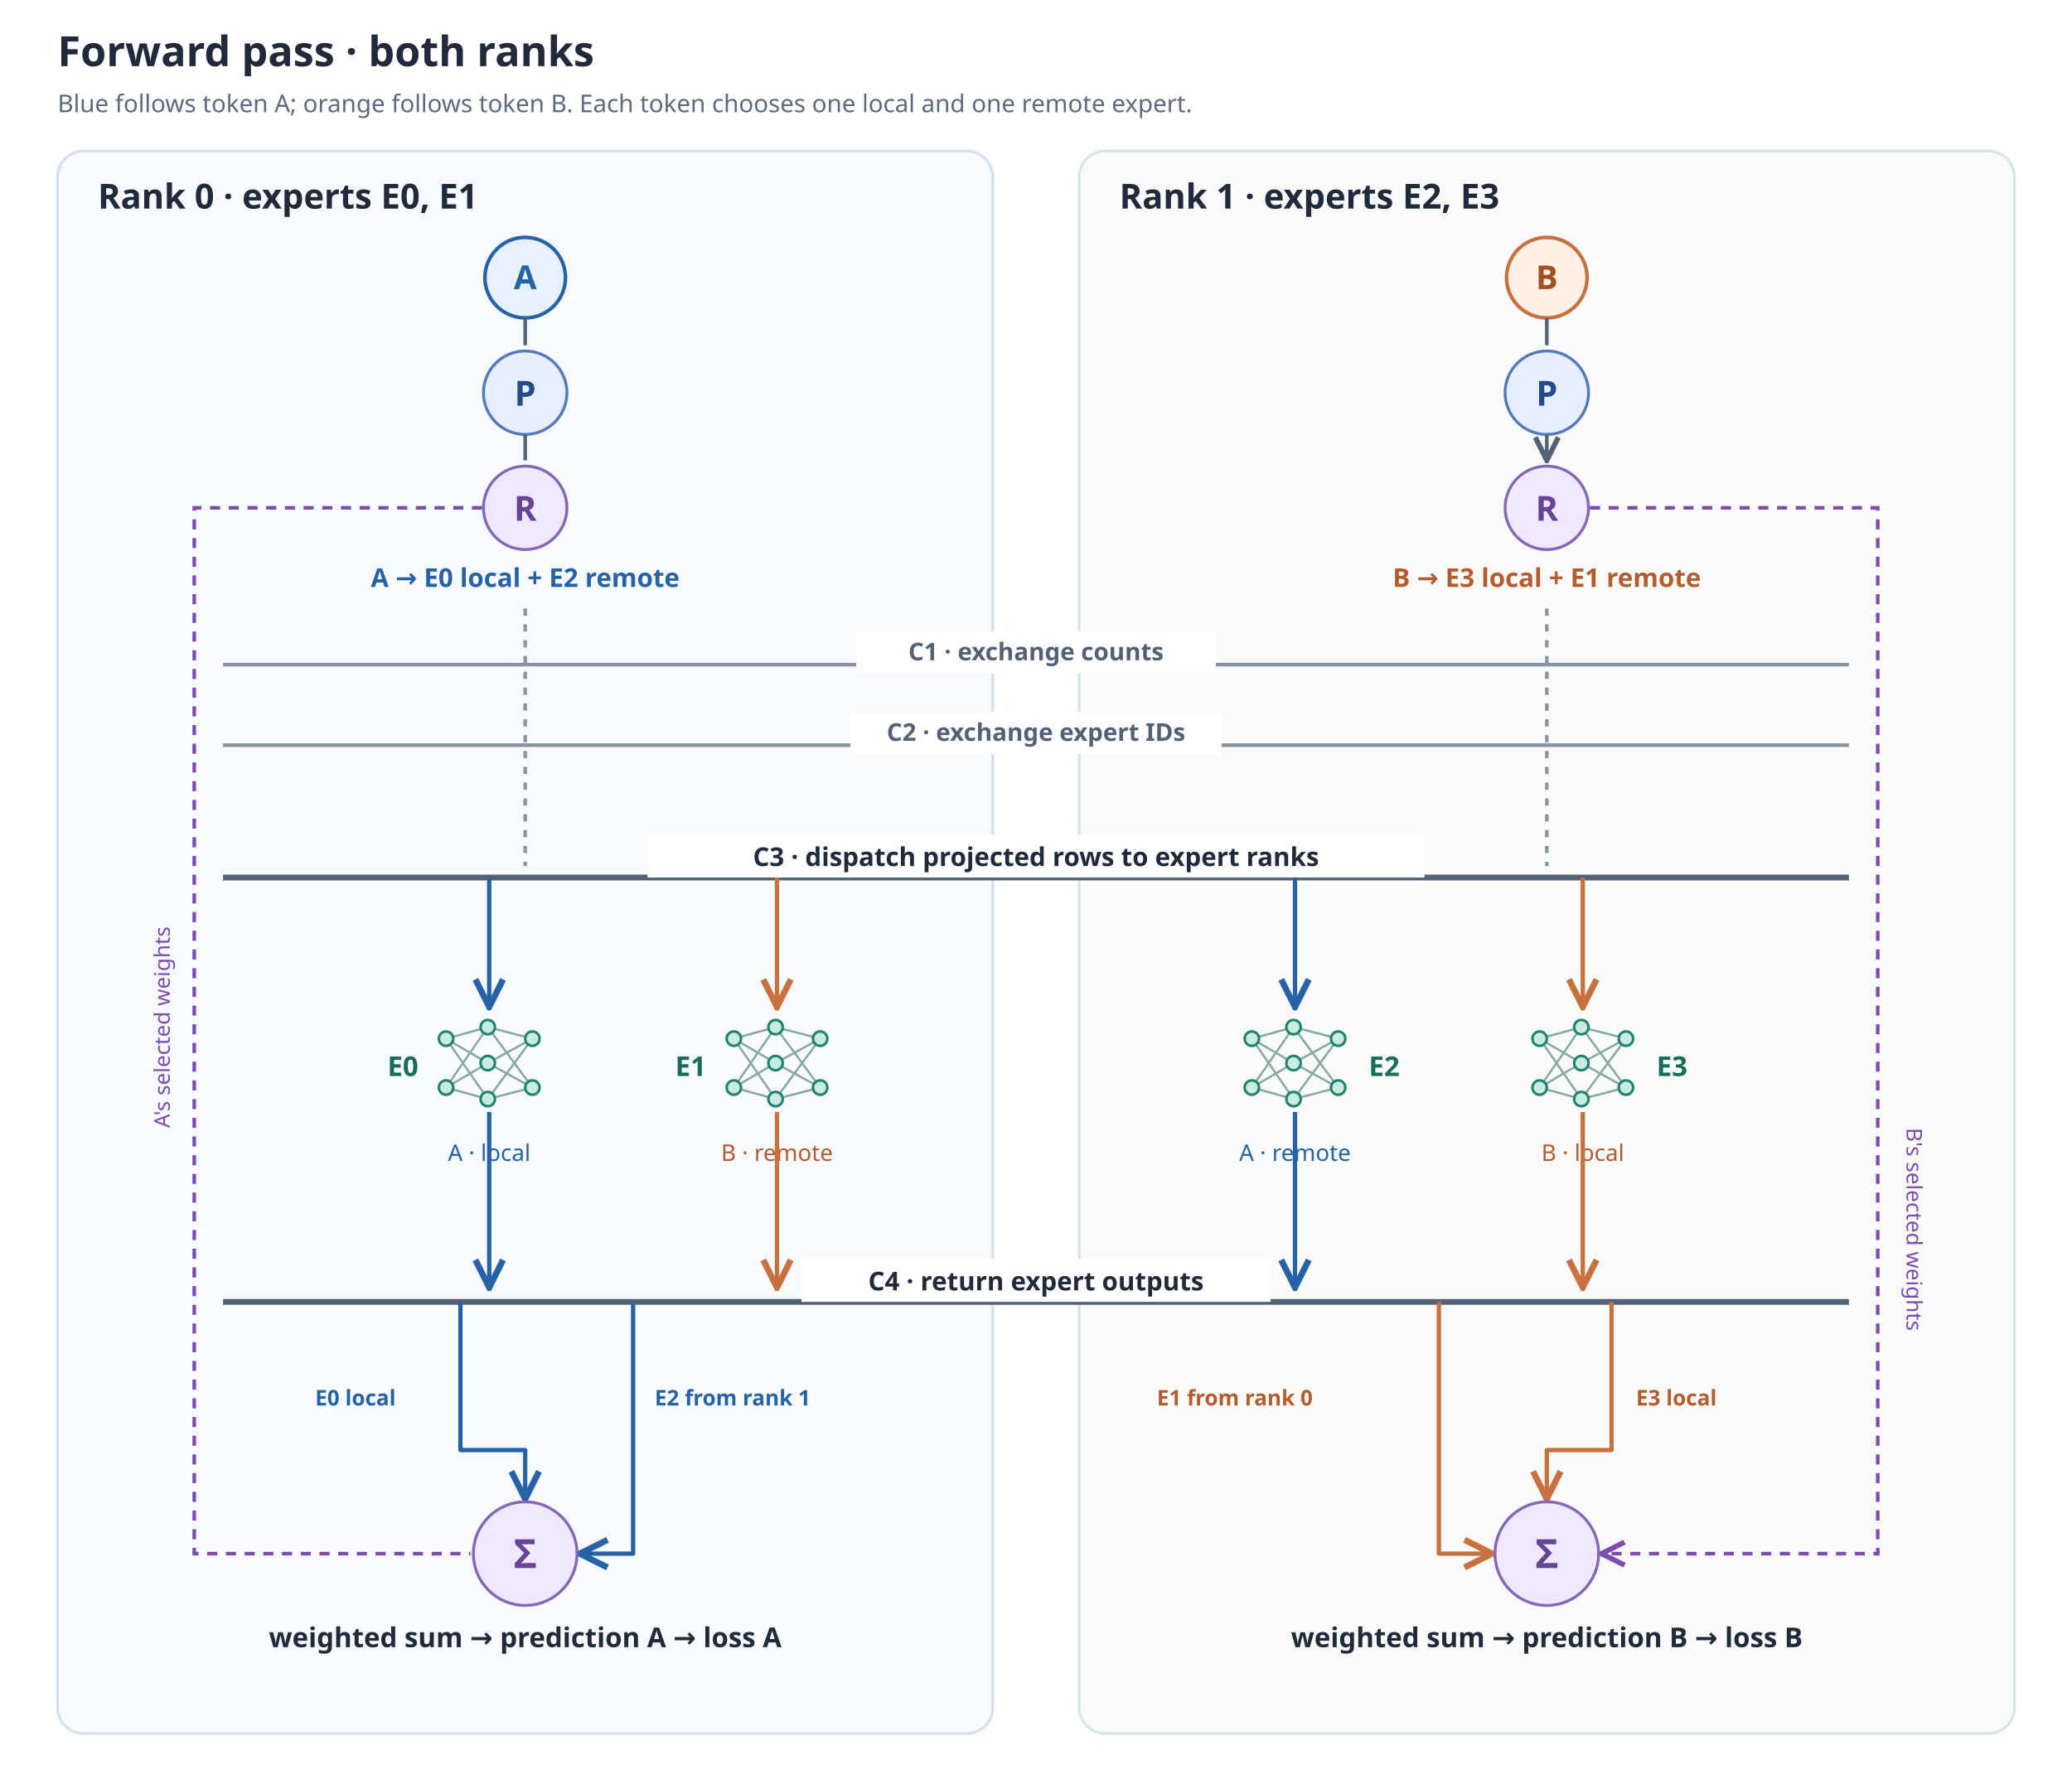
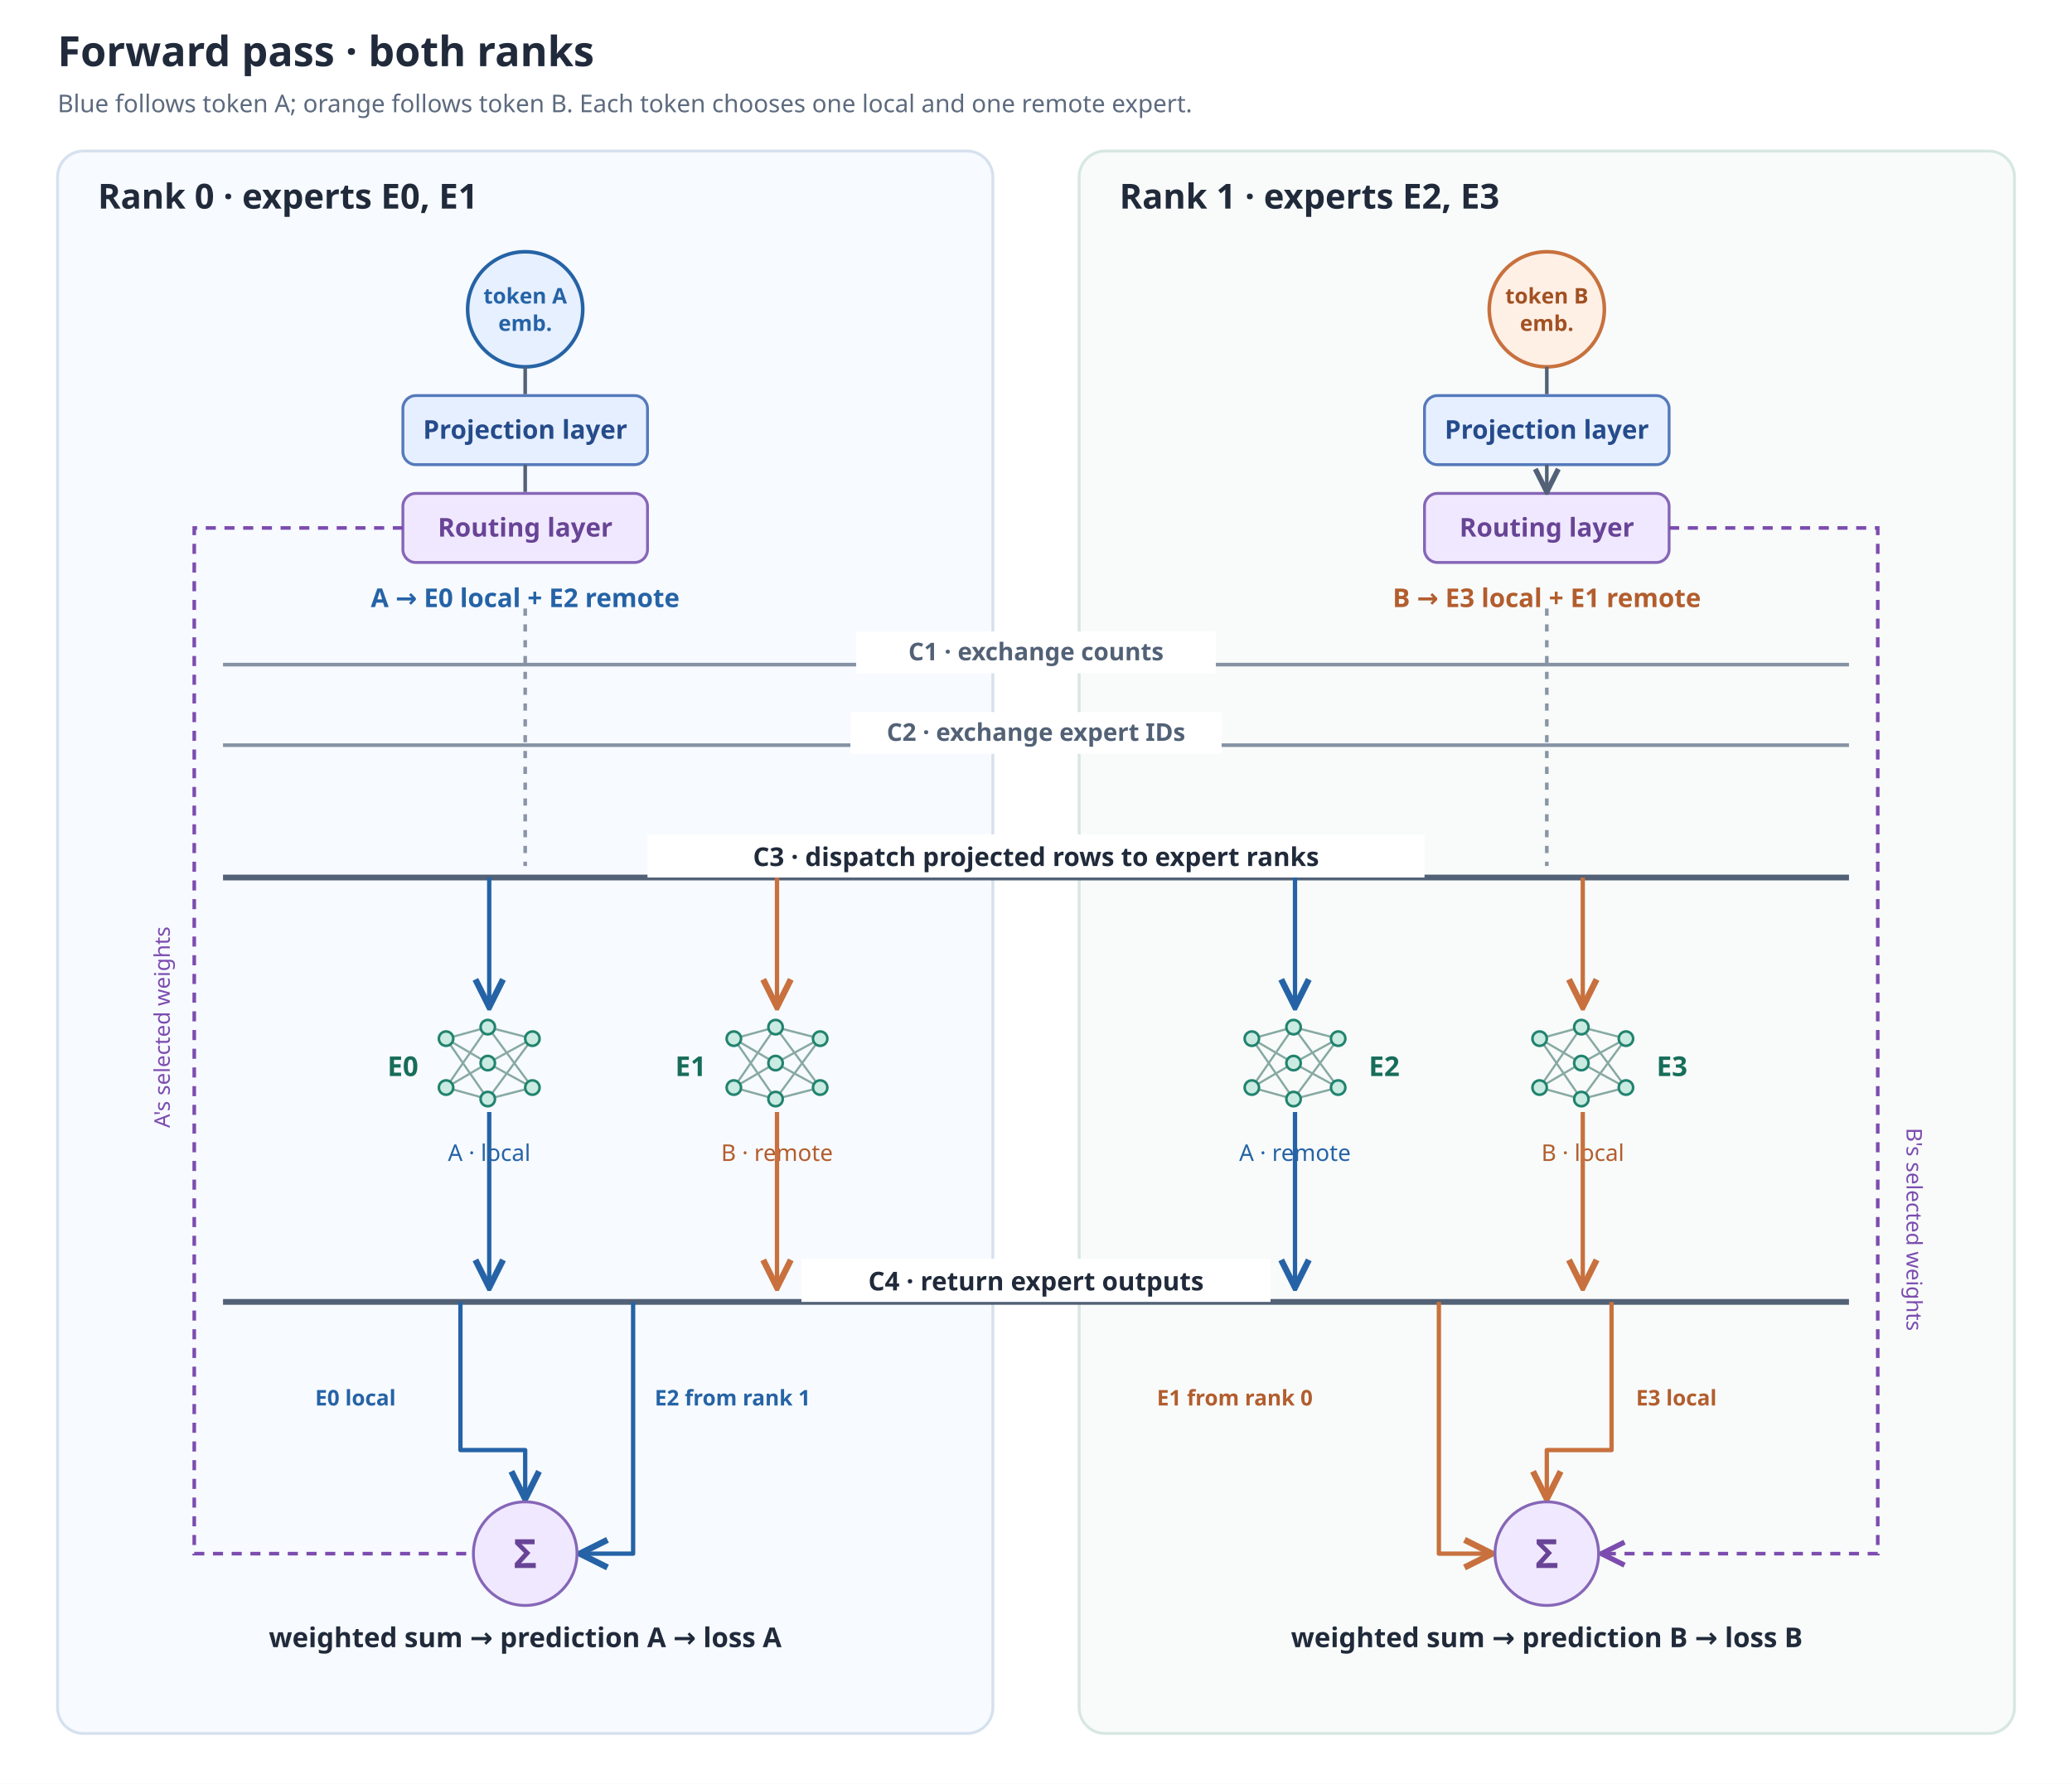
<svg xmlns="http://www.w3.org/2000/svg" xmlns:xlink="http://www.w3.org/1999/xlink" viewBox="0 0 1440 1240" role="img" aria-labelledby="title desc">
  <defs>
    <marker id="gray-arrow" viewBox="0 0 10 10" refX="9" refY="5" markerWidth="8" markerHeight="8" orient="auto-start-reverse">
      <path d="M1 1L9 5L1 9" fill="none" stroke="#526176" stroke-width="1.8" />
    </marker>
    <marker id="blue-arrow" viewBox="0 0 10 10" refX="9" refY="5" markerWidth="8" markerHeight="8" orient="auto">
      <path d="M1 1L9 5L1 9" fill="none" stroke="#2563a6" stroke-width="1.8" />
    </marker>
    <marker id="orange-arrow" viewBox="0 0 10 10" refX="9" refY="5" markerWidth="8" markerHeight="8" orient="auto">
      <path d="M1 1L9 5L1 9" fill="none" stroke="#c8713e" stroke-width="1.8" />
    </marker>
    <marker id="purple-arrow" viewBox="0 0 10 10" refX="9" refY="5" markerWidth="8" markerHeight="8" orient="auto">
      <path d="M1 1L9 5L1 9" fill="none" stroke="#7c4caf" stroke-width="1.8" />
    </marker>
    <symbol id="expert" viewBox="0 0 76 68">
      <g fill="none" stroke="#87a9a2" stroke-width="1.5">
        <path d="M8 17L37 9M8 17L37 34M8 17L37 59M8 51L37 9M8 51L37 34M8 51L37 59M37 9L68 17M37 9L68 51M37 34L68 17M37 34L68 51M37 59L68 17M37 59L68 51" />
      </g>
      <g fill="#c9ebe2" stroke="#21836e" stroke-width="1.8">
        <circle cx="8" cy="17" r="5" />
        <circle cx="8" cy="51" r="5" />
        <circle cx="37" cy="9" r="5" />
        <circle cx="37" cy="34" r="5" />
        <circle cx="37" cy="59" r="5" />
        <circle cx="68" cy="17" r="5" />
        <circle cx="68" cy="51" r="5" />
      </g>
    </symbol>
  </defs>
  <rect width="1440" height="1240" fill="#fff" />
  <text x="40" y="46" fill="#202a3a" font-family="system-ui,sans-serif" font-size="29" font-weight="700">Forward pass · both ranks</text>
  <text x="40" y="78" fill="#5c6a7e" font-family="system-ui,sans-serif" font-size="17">Blue follows token A; orange follows token B. Each token chooses one local and one remote expert.</text>
  <rect x="40" y="105" width="650" height="1100" rx="18" fill="#f7faff" stroke="#d6e1ee" stroke-width="2" />
  <rect x="750" y="105" width="650" height="1100" rx="18" fill="#f8fbfa" stroke="#d7e7e2" stroke-width="2" />
  <text x="68" y="145" fill="#202a3a" font-family="system-ui,sans-serif" font-size="24" font-weight="700">Rank 0 · experts E0, E1</text>
  <text x="778" y="145" fill="#202a3a" font-family="system-ui,sans-serif" font-size="24" font-weight="700">Rank 1 · experts E2, E3</text>
  <g font-family="system-ui,sans-serif" text-anchor="middle">
-     <circle cx="365" cy="193" r="28" fill="#e7f0ff" stroke="#2563a6" stroke-width="2.5" />
-     <text x="365" y="201" fill="#2563a6" font-size="23" font-weight="700">A</text>
-     <circle cx="1075" cy="193" r="28" fill="#fff0e6" stroke="#c8713e" stroke-width="2.5" />
-     <text x="1075" y="201" fill="#a25122" font-size="23" font-weight="700">B</text>
-     <circle cx="365" cy="273" r="29" fill="#e6efff" stroke="#5579bb" stroke-width="2" />
-     <text x="365" y="282" fill="#254b8b" font-size="24" font-weight="700">P</text>
-     <circle cx="1075" cy="273" r="29" fill="#e6efff" stroke="#5579bb" stroke-width="2" />
-     <text x="1075" y="282" fill="#254b8b" font-size="24" font-weight="700">P</text>
-     <circle cx="365" cy="353" r="29" fill="#f0e8ff" stroke="#8666b7" stroke-width="2" />
-     <text x="365" y="362" fill="#684496" font-size="24" font-weight="700">R</text>
-     <circle cx="1075" cy="353" r="29" fill="#f0e8ff" stroke="#8666b7" stroke-width="2" />
-     <text x="1075" y="362" fill="#684496" font-size="24" font-weight="700">R</text>
-     <text x="365" y="408" fill="#2563a6" font-size="18" font-weight="700">A → E0 local + E2 remote</text>
-     <text x="1075" y="408" fill="#b35d2e" font-size="18" font-weight="700">B → E3 local + E1 remote</text>
+     <circle cx="365" cy="215" r="40" fill="#e7f0ff" stroke="#2563a6" stroke-width="2.5" />
+     <text x="365" y="211" fill="#2563a6" font-size="15" font-weight="700">token A</text>
+     <text x="365" y="230" fill="#2563a6" font-size="15" font-weight="700">emb.</text>
+     <circle cx="1075" cy="215" r="40" fill="#fff0e6" stroke="#c8713e" stroke-width="2.5" />
+     <text x="1075" y="211" fill="#a25122" font-size="15" font-weight="700">token B</text>
+     <text x="1075" y="230" fill="#a25122" font-size="15" font-weight="700">emb.</text>
+     <rect x="280" y="275" width="170" height="48" rx="9" fill="#e6efff" stroke="#5579bb" stroke-width="2" />
+     <text x="365" y="305" fill="#254b8b" font-size="18" font-weight="700">Projection layer</text>
+     <rect x="990" y="275" width="170" height="48" rx="9" fill="#e6efff" stroke="#5579bb" stroke-width="2" />
+     <text x="1075" y="305" fill="#254b8b" font-size="18" font-weight="700">Projection layer</text>
+     <rect x="280" y="343" width="170" height="48" rx="9" fill="#f0e8ff" stroke="#8666b7" stroke-width="2" />
+     <text x="365" y="373" fill="#684496" font-size="18" font-weight="700">Routing layer</text>
+     <rect x="990" y="343" width="170" height="48" rx="9" fill="#f0e8ff" stroke="#8666b7" stroke-width="2" />
+     <text x="1075" y="373" fill="#684496" font-size="18" font-weight="700">Routing layer</text>
+     <text x="365" y="422" fill="#2563a6" font-size="18" font-weight="700">A → E0 local + E2 remote</text>
+     <text x="1075" y="422" fill="#b35d2e" font-size="18" font-weight="700">B → E3 local + E1 remote</text>
  </g>
  <g fill="none" stroke="#526176" stroke-width="2.5" marker-end="url(#gray-arrow)">
-     <path d="M365 221V240M365 302V320M1075 221V240M1075 302V320" />
+     <path d="M365 255V274M365 323V342M1075 255V274M1075 323V342" />
  </g>
  <g fill="none" stroke="#8492a3" stroke-width="2.5">
    <path d="M155 462H1285M155 518H1285" />
  </g>
  <g font-family="system-ui,sans-serif" text-anchor="middle" fill="#526176" font-size="17" font-weight="700">
    <rect x="595" y="439" width="250" height="29" fill="#fff" />
    <text x="720" y="459">C1 · exchange counts</text>
    <rect x="591" y="495" width="258" height="29" fill="#fff" />
    <text x="720" y="515">C2 · exchange expert IDs</text>
  </g>
  <path d="M365 423V602M1075 423V602" fill="none" stroke="#8995a5" stroke-width="2.5" stroke-dasharray="5 6" />
  <path d="M155 610H1285" fill="none" stroke="#526176" stroke-width="4" />
  <rect x="450" y="580" width="540" height="30" fill="#fff" />
  <text x="720" y="602" text-anchor="middle" fill="#202a3a" font-family="system-ui,sans-serif" font-size="18" font-weight="700">C3 · dispatch projected rows to expert ranks</text>
  <g fill="none" stroke-width="3" marker-end="url(#blue-arrow)">
    <path d="M340 610V700" stroke="#2563a6" />
    <path d="M900 610V700" stroke="#2563a6" />
  </g>
  <g fill="none" stroke-width="3" marker-end="url(#orange-arrow)">
    <path d="M540 610V700" stroke="#c8713e" />
    <path d="M1100 610V700" stroke="#c8713e" />
  </g>
  <g font-family="system-ui,sans-serif" text-anchor="middle">
    <text x="280" y="748" fill="#176d5a" font-size="19" font-weight="700">E0</text>
    <text x="480" y="748" fill="#176d5a" font-size="19" font-weight="700">E1</text>
    <text x="962" y="748" fill="#176d5a" font-size="19" font-weight="700">E2</text>
    <text x="1162" y="748" fill="#176d5a" font-size="19" font-weight="700">E3</text>
    <use xlink:href="#expert" x="302" y="705" width="76" height="68" />
    <use xlink:href="#expert" x="502" y="705" width="76" height="68" />
    <use xlink:href="#expert" x="862" y="705" width="76" height="68" />
    <use xlink:href="#expert" x="1062" y="705" width="76" height="68" />
    <text x="340" y="807" fill="#2563a6" font-size="16">A · local</text>
    <text x="540" y="807" fill="#b35d2e" font-size="16">B · remote</text>
    <text x="900" y="807" fill="#2563a6" font-size="16">A · remote</text>
    <text x="1100" y="807" fill="#b35d2e" font-size="16">B · local</text>
  </g>
  <g fill="none" stroke-width="3" marker-end="url(#blue-arrow)">
    <path d="M340 773V895" stroke="#2563a6" />
    <path d="M900 773V895" stroke="#2563a6" />
  </g>
  <g fill="none" stroke-width="3" marker-end="url(#orange-arrow)">
    <path d="M540 773V895" stroke="#c8713e" />
    <path d="M1100 773V895" stroke="#c8713e" />
  </g>
  <path d="M155 905H1285" fill="none" stroke="#526176" stroke-width="4" />
  <rect x="557" y="875" width="326" height="30" fill="#fff" />
  <text x="720" y="897" text-anchor="middle" fill="#202a3a" font-family="system-ui,sans-serif" font-size="18" font-weight="700">C4 · return expert outputs</text>
  <g fill="none" stroke-width="3" stroke-linejoin="round">
    <path d="M320 905V1008H365V1042" stroke="#2563a6" marker-end="url(#blue-arrow)" />
    <path d="M440 905V1080H403" stroke="#2563a6" marker-end="url(#blue-arrow)" />
    <path d="M1000 905V1080H1037" stroke="#c8713e" marker-end="url(#orange-arrow)" />
    <path d="M1120 905V1008H1075V1042" stroke="#c8713e" marker-end="url(#orange-arrow)" />
  </g>
  <g font-family="system-ui,sans-serif" font-size="15" font-weight="700">
    <text x="219" y="977" fill="#2563a6">E0 local</text>
    <text x="455" y="977" fill="#2563a6">E2 from rank 1</text>
    <text x="804" y="977" fill="#b35d2e">E1 from rank 0</text>
    <text x="1137" y="977" fill="#b35d2e">E3 local</text>
  </g>
-   <path d="M335 353H135V1080H327M1105 353H1305V1080H1113" fill="none" stroke="#7c4caf" stroke-width="2.5" stroke-dasharray="7 6" marker-end="url(#purple-arrow)" />
+   <path d="M280 367H135V1080H327M1160 367H1305V1080H1113" fill="none" stroke="#7c4caf" stroke-width="2.5" stroke-dasharray="7 6" marker-end="url(#purple-arrow)" />
  <text x="118" y="784" fill="#7c4caf" font-family="system-ui,sans-serif" font-size="15" transform="rotate(-90 118 784)">A's selected weights</text>
  <text x="1325" y="784" fill="#7c4caf" font-family="system-ui,sans-serif" font-size="15" transform="rotate(90 1325 784)">B's selected weights</text>
  <g font-family="system-ui,sans-serif" text-anchor="middle">
    <circle cx="365" cy="1080" r="36" fill="#f0e8ff" stroke="#8666b7" stroke-width="2" />
    <text x="365" y="1090" fill="#684496" font-size="28" font-weight="700">Σ</text>
    <circle cx="1075" cy="1080" r="36" fill="#f0e8ff" stroke="#8666b7" stroke-width="2" />
    <text x="1075" y="1090" fill="#684496" font-size="28" font-weight="700">Σ</text>
    <text x="365" y="1145" fill="#202a3a" font-size="19" font-weight="700">weighted sum → prediction A → loss A</text>
    <text x="1075" y="1145" fill="#202a3a" font-size="19" font-weight="700">weighted sum → prediction B → loss B</text>
  </g>
</svg>
